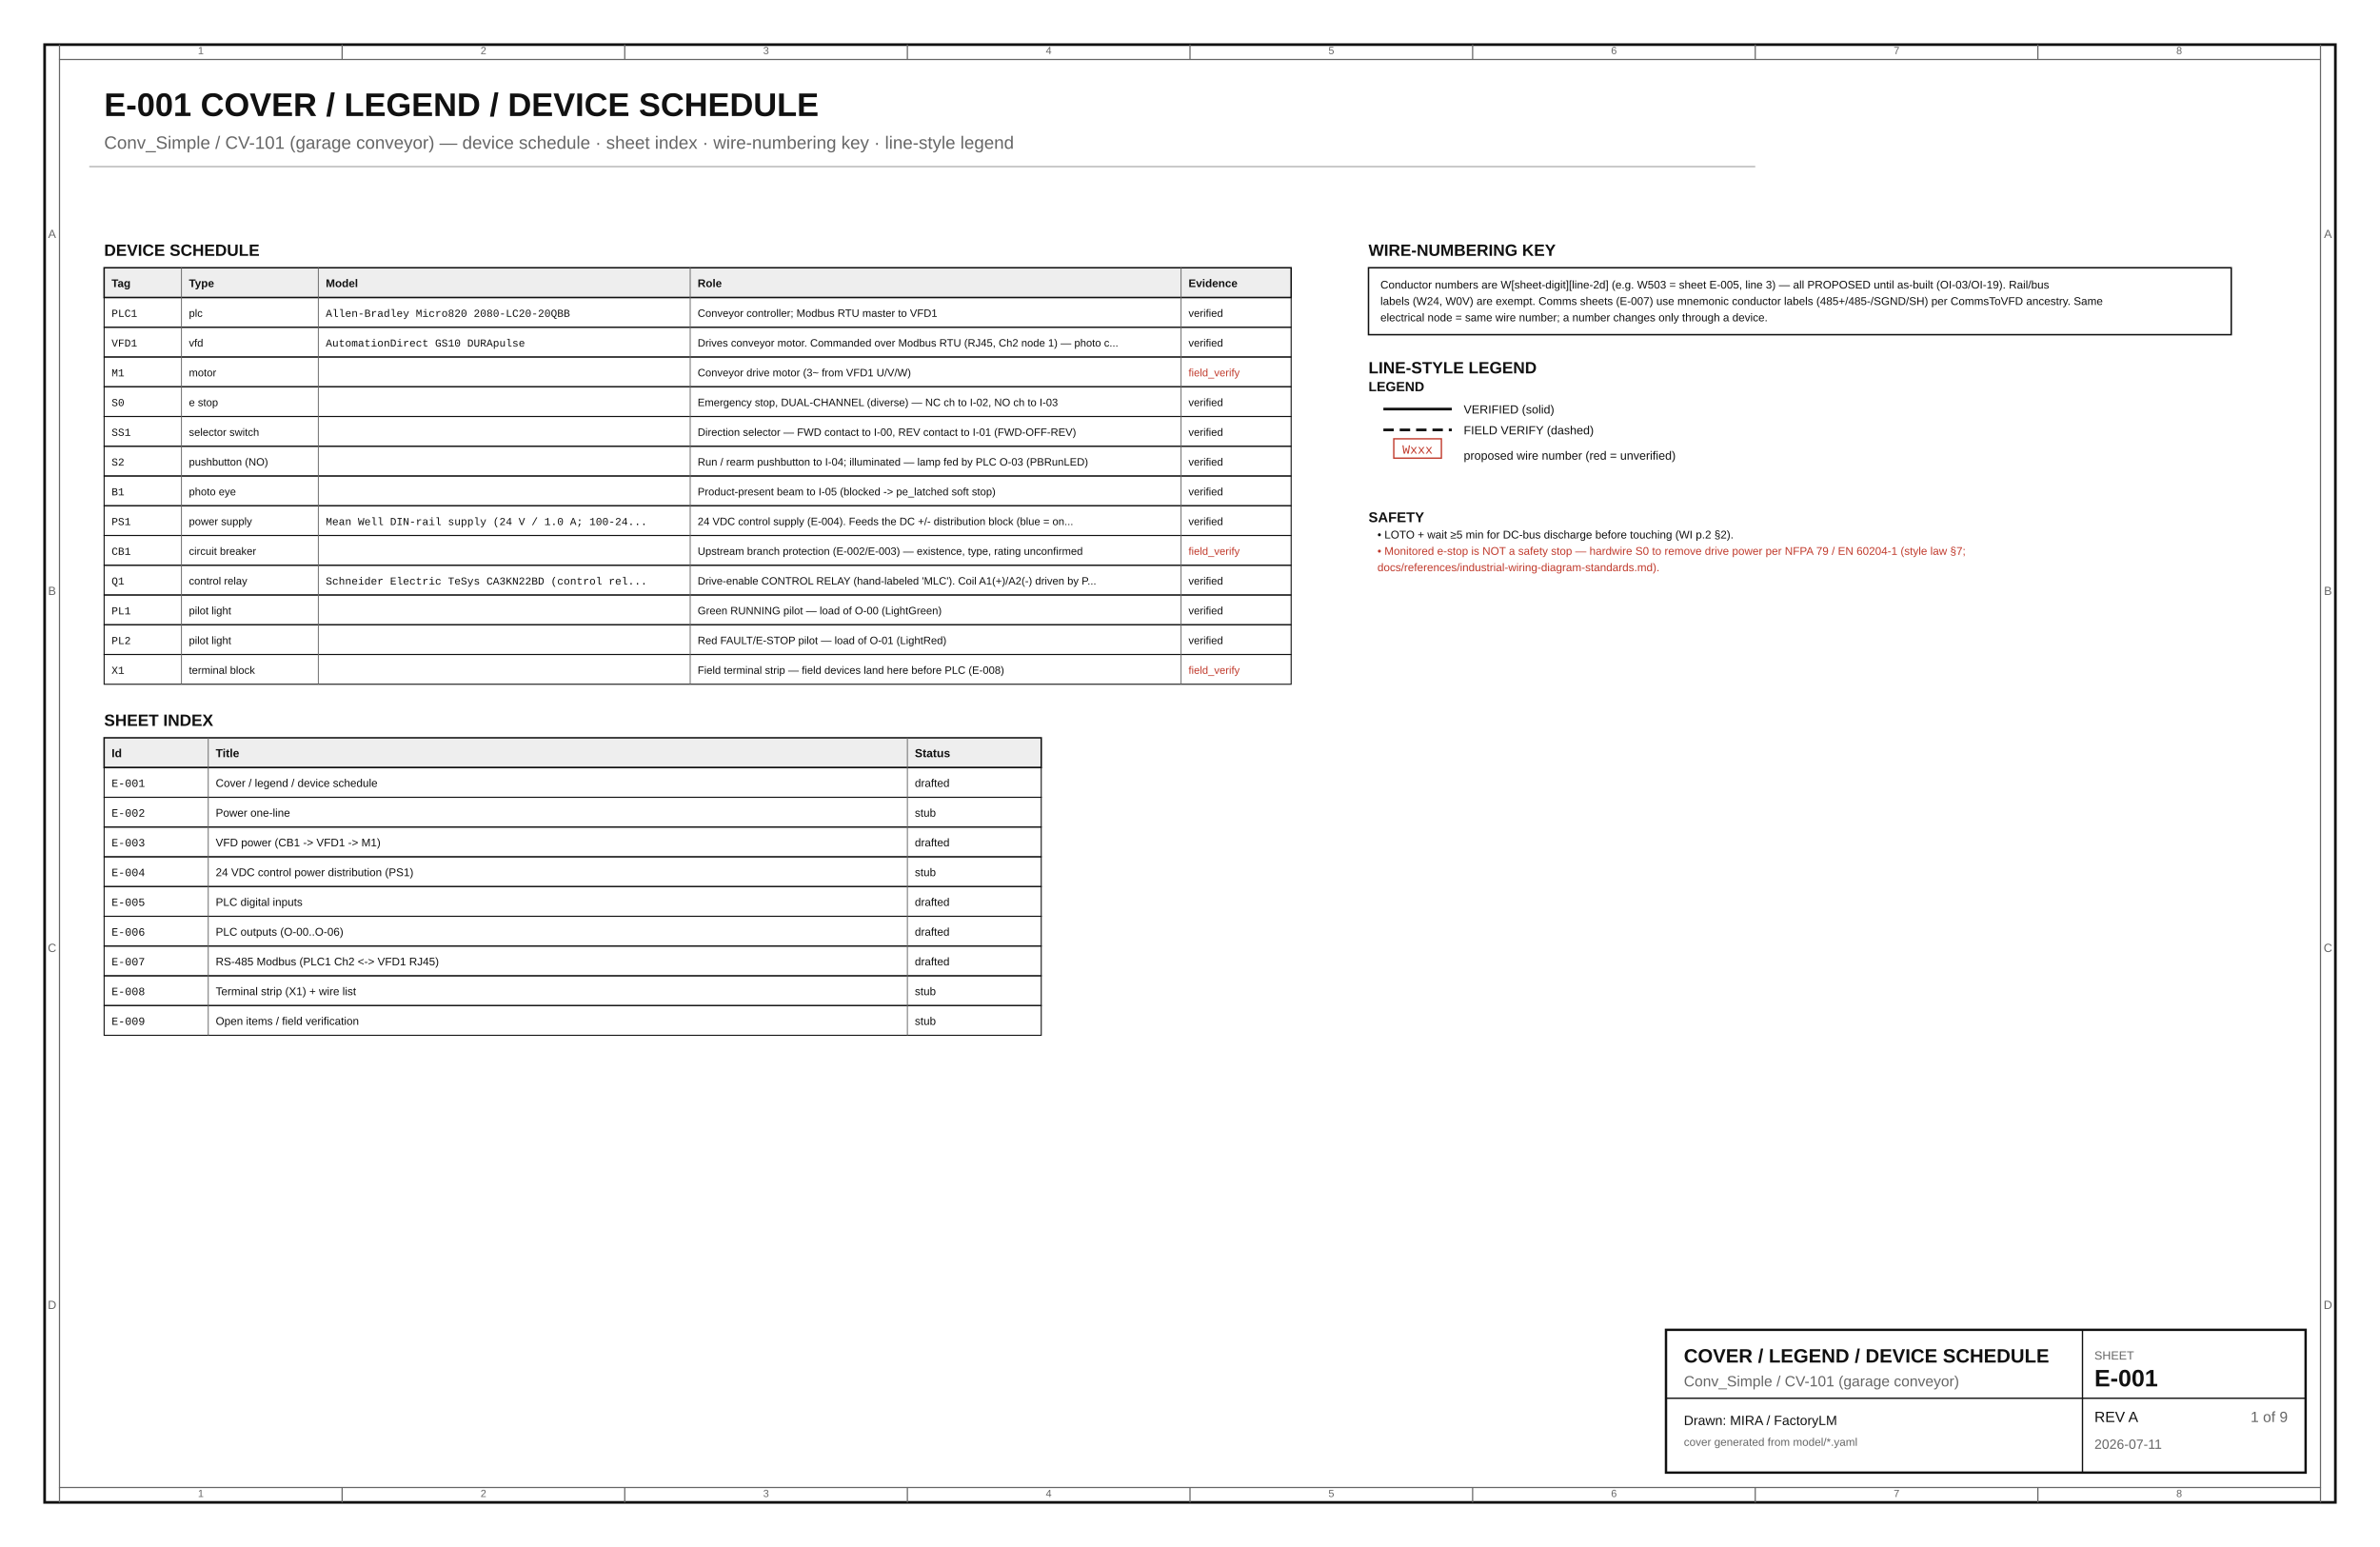
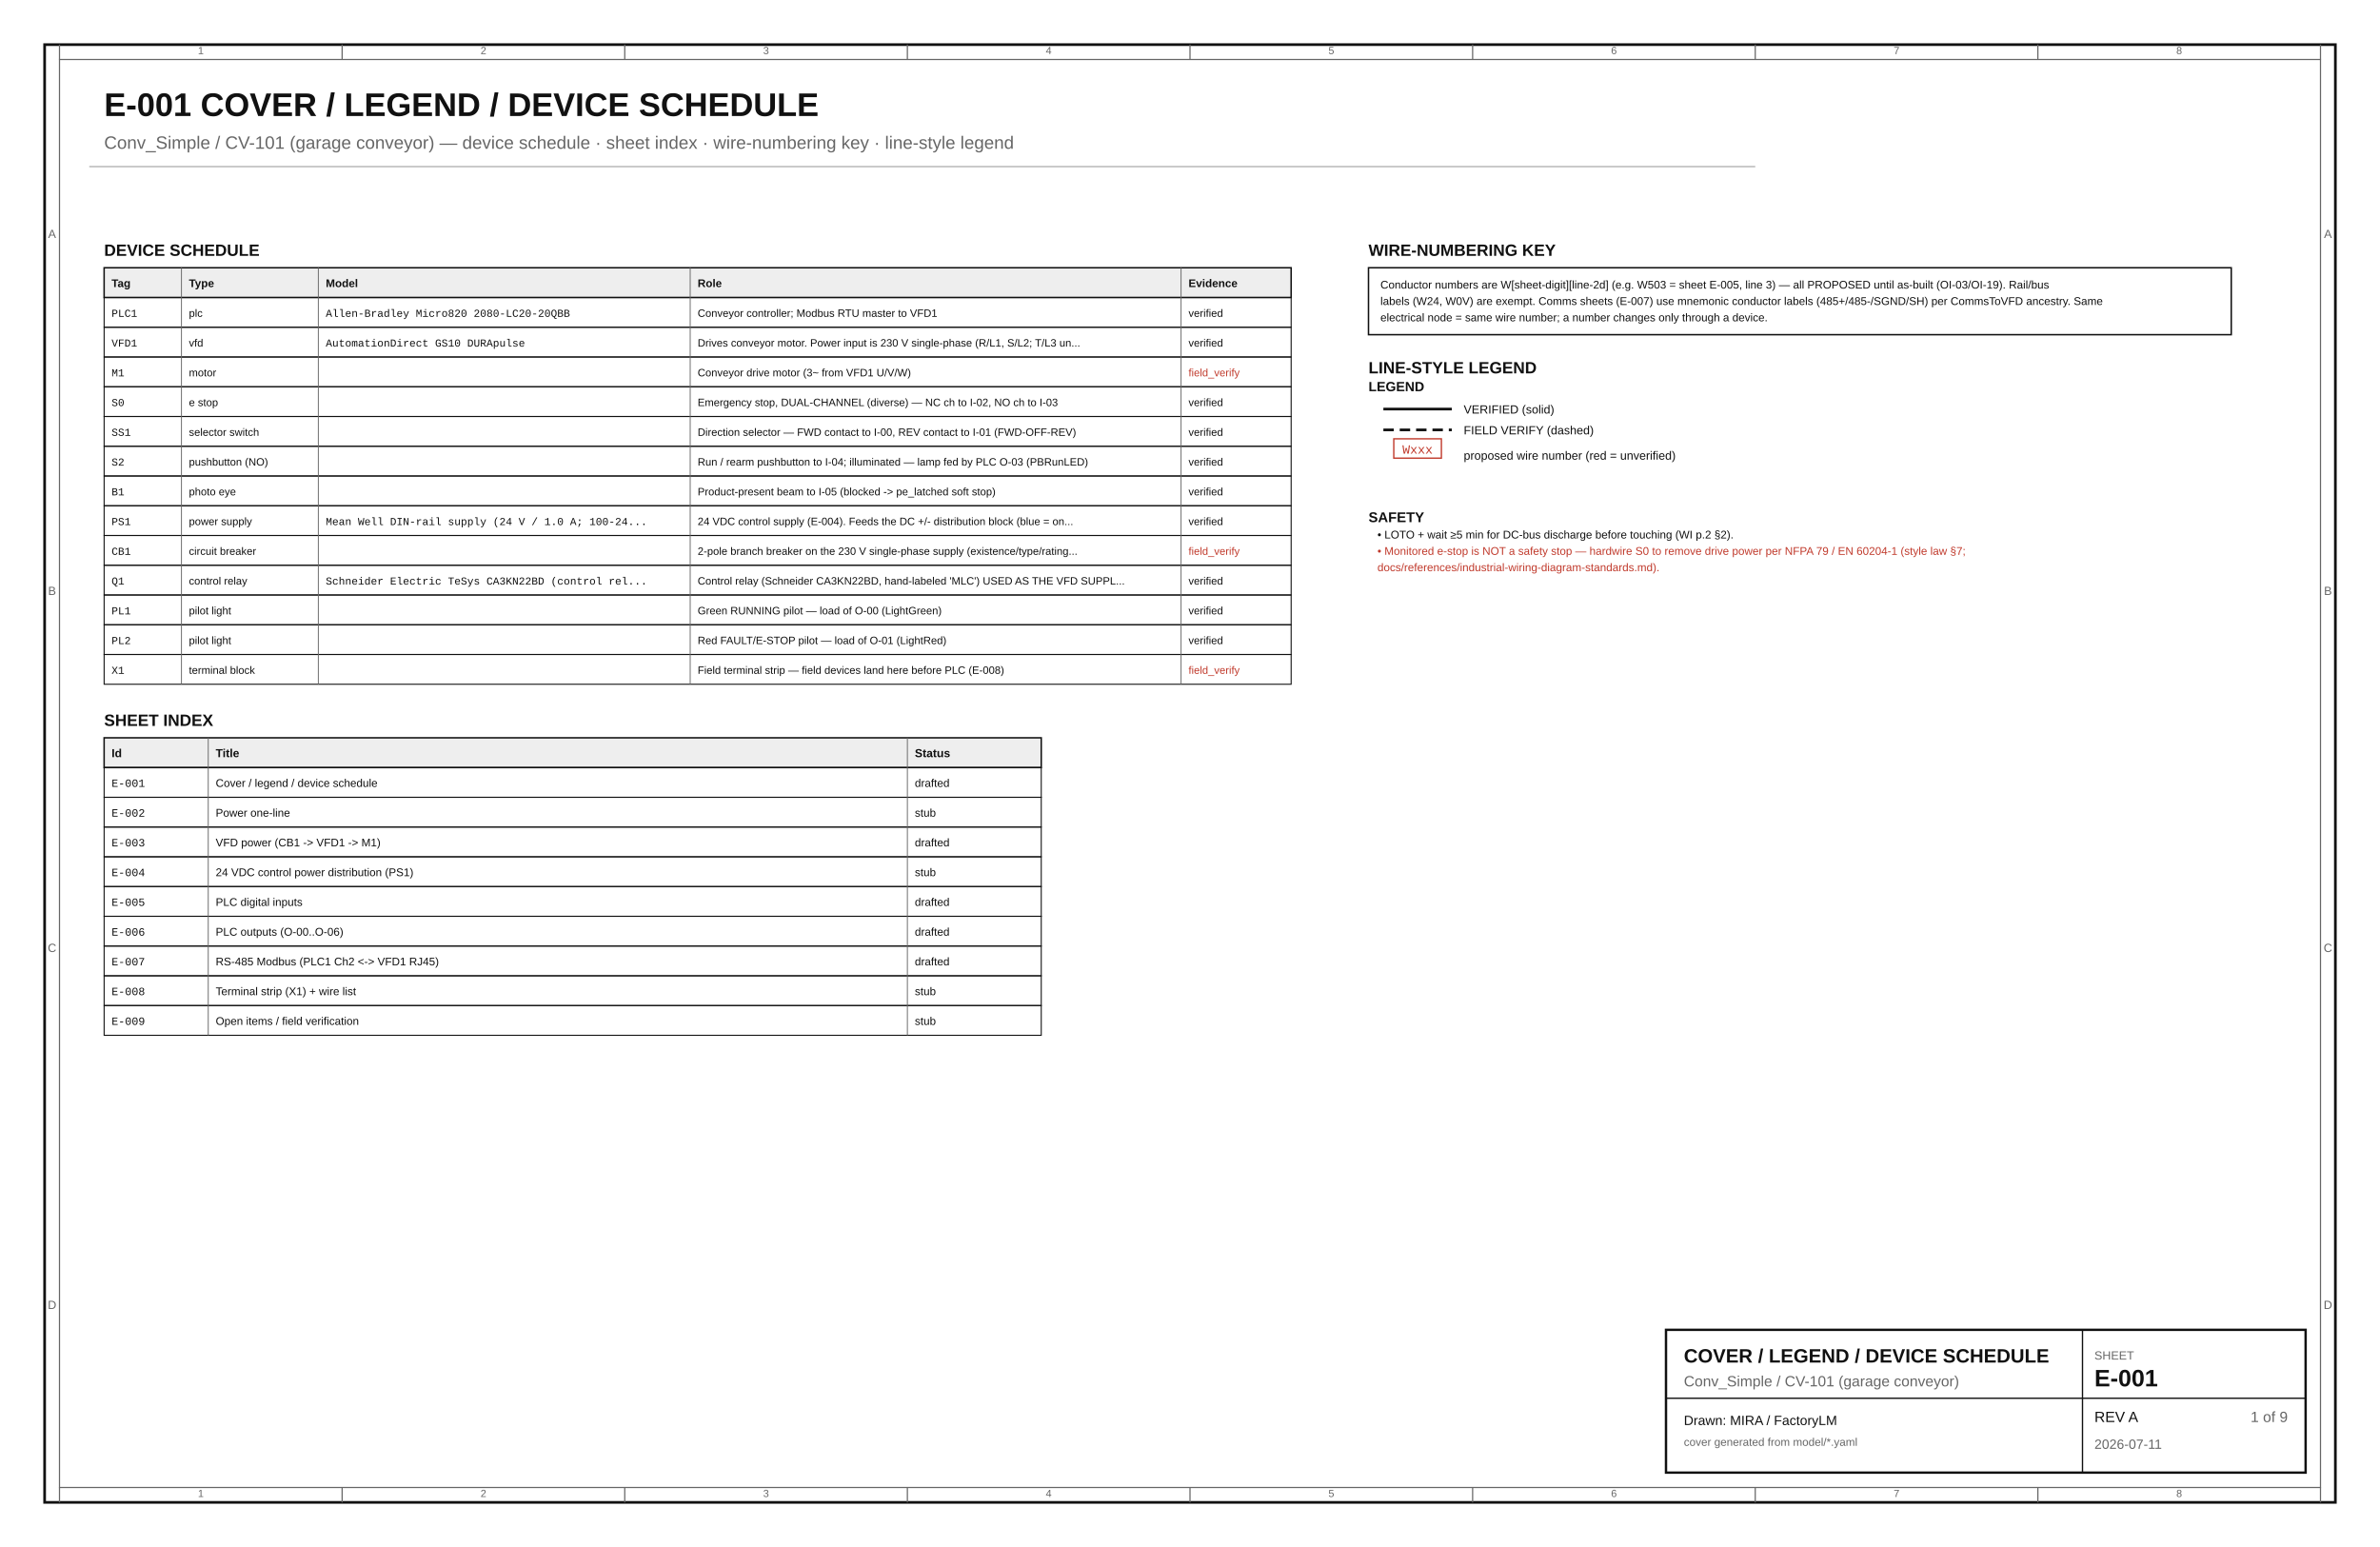
<svg xmlns="http://www.w3.org/2000/svg" width="1600" height="1040" viewBox="0 0 1600 1040">
  <rect width="1600" height="1040" fill="#FFFFFF" />
  <rect x="30.0" y="30.0" width="1540.0" height="980.0" fill="none" stroke="#111111" stroke-width="1.8" />
  <rect x="40.0" y="40.0" width="1520.0" height="960.0" fill="none" stroke="#666666" stroke-width="0.8" />
  <line x1="40.0" y1="30.0" x2="40.0" y2="40.0" stroke="#666666" stroke-width="0.8" stroke-linecap="butt" />
  <line x1="40.0" y1="1000.0" x2="40.0" y2="1010.0" stroke="#666666" stroke-width="0.8" stroke-linecap="butt" />
  <text x="135.0" y="36.4" font-size="7" font-family="Arial, Helvetica, sans-serif" text-anchor="middle" font-weight="normal" fill="#666666">1</text>
  <text x="135.0" y="1006.4" font-size="7" font-family="Arial, Helvetica, sans-serif" text-anchor="middle" font-weight="normal" fill="#666666">1</text>
  <line x1="230.0" y1="30.0" x2="230.0" y2="40.0" stroke="#666666" stroke-width="0.8" stroke-linecap="butt" />
  <line x1="230.0" y1="1000.0" x2="230.0" y2="1010.0" stroke="#666666" stroke-width="0.8" stroke-linecap="butt" />
  <text x="325.0" y="36.4" font-size="7" font-family="Arial, Helvetica, sans-serif" text-anchor="middle" font-weight="normal" fill="#666666">2</text>
  <text x="325.0" y="1006.4" font-size="7" font-family="Arial, Helvetica, sans-serif" text-anchor="middle" font-weight="normal" fill="#666666">2</text>
  <line x1="420.0" y1="30.0" x2="420.0" y2="40.0" stroke="#666666" stroke-width="0.8" stroke-linecap="butt" />
  <line x1="420.0" y1="1000.0" x2="420.0" y2="1010.0" stroke="#666666" stroke-width="0.8" stroke-linecap="butt" />
  <text x="515.0" y="36.4" font-size="7" font-family="Arial, Helvetica, sans-serif" text-anchor="middle" font-weight="normal" fill="#666666">3</text>
  <text x="515.0" y="1006.4" font-size="7" font-family="Arial, Helvetica, sans-serif" text-anchor="middle" font-weight="normal" fill="#666666">3</text>
  <line x1="610.0" y1="30.0" x2="610.0" y2="40.0" stroke="#666666" stroke-width="0.8" stroke-linecap="butt" />
  <line x1="610.0" y1="1000.0" x2="610.0" y2="1010.0" stroke="#666666" stroke-width="0.8" stroke-linecap="butt" />
  <text x="705.0" y="36.4" font-size="7" font-family="Arial, Helvetica, sans-serif" text-anchor="middle" font-weight="normal" fill="#666666">4</text>
  <text x="705.0" y="1006.4" font-size="7" font-family="Arial, Helvetica, sans-serif" text-anchor="middle" font-weight="normal" fill="#666666">4</text>
  <line x1="800.0" y1="30.0" x2="800.0" y2="40.0" stroke="#666666" stroke-width="0.8" stroke-linecap="butt" />
  <line x1="800.0" y1="1000.0" x2="800.0" y2="1010.0" stroke="#666666" stroke-width="0.8" stroke-linecap="butt" />
  <text x="895.0" y="36.4" font-size="7" font-family="Arial, Helvetica, sans-serif" text-anchor="middle" font-weight="normal" fill="#666666">5</text>
  <text x="895.0" y="1006.4" font-size="7" font-family="Arial, Helvetica, sans-serif" text-anchor="middle" font-weight="normal" fill="#666666">5</text>
  <line x1="990.0" y1="30.0" x2="990.0" y2="40.0" stroke="#666666" stroke-width="0.8" stroke-linecap="butt" />
  <line x1="990.0" y1="1000.0" x2="990.0" y2="1010.0" stroke="#666666" stroke-width="0.8" stroke-linecap="butt" />
  <text x="1085.0" y="36.4" font-size="7" font-family="Arial, Helvetica, sans-serif" text-anchor="middle" font-weight="normal" fill="#666666">6</text>
  <text x="1085.0" y="1006.4" font-size="7" font-family="Arial, Helvetica, sans-serif" text-anchor="middle" font-weight="normal" fill="#666666">6</text>
  <line x1="1180.0" y1="30.0" x2="1180.0" y2="40.0" stroke="#666666" stroke-width="0.8" stroke-linecap="butt" />
  <line x1="1180.0" y1="1000.0" x2="1180.0" y2="1010.0" stroke="#666666" stroke-width="0.8" stroke-linecap="butt" />
  <text x="1275.0" y="36.4" font-size="7" font-family="Arial, Helvetica, sans-serif" text-anchor="middle" font-weight="normal" fill="#666666">7</text>
  <text x="1275.0" y="1006.4" font-size="7" font-family="Arial, Helvetica, sans-serif" text-anchor="middle" font-weight="normal" fill="#666666">7</text>
  <line x1="1370.0" y1="30.0" x2="1370.0" y2="40.0" stroke="#666666" stroke-width="0.8" stroke-linecap="butt" />
  <line x1="1370.0" y1="1000.0" x2="1370.0" y2="1010.0" stroke="#666666" stroke-width="0.8" stroke-linecap="butt" />
  <text x="1465.0" y="36.4" font-size="7" font-family="Arial, Helvetica, sans-serif" text-anchor="middle" font-weight="normal" fill="#666666">8</text>
  <text x="1465.0" y="1006.4" font-size="7" font-family="Arial, Helvetica, sans-serif" text-anchor="middle" font-weight="normal" fill="#666666">8</text>
  <line x1="1560.0" y1="30.0" x2="1560.0" y2="40.0" stroke="#666666" stroke-width="0.8" stroke-linecap="butt" />
  <line x1="1560.0" y1="1000.0" x2="1560.0" y2="1010.0" stroke="#666666" stroke-width="0.8" stroke-linecap="butt" />
  <text x="35.0" y="160.0" font-size="8" font-family="Arial, Helvetica, sans-serif" text-anchor="middle" font-weight="normal" fill="#666666">A</text>
  <text x="1565.0" y="160.0" font-size="8" font-family="Arial, Helvetica, sans-serif" text-anchor="middle" font-weight="normal" fill="#666666">A</text>
  <text x="35.0" y="400.0" font-size="8" font-family="Arial, Helvetica, sans-serif" text-anchor="middle" font-weight="normal" fill="#666666">B</text>
  <text x="1565.0" y="400.0" font-size="8" font-family="Arial, Helvetica, sans-serif" text-anchor="middle" font-weight="normal" fill="#666666">B</text>
  <text x="35.0" y="640.0" font-size="8" font-family="Arial, Helvetica, sans-serif" text-anchor="middle" font-weight="normal" fill="#666666">C</text>
  <text x="1565.0" y="640.0" font-size="8" font-family="Arial, Helvetica, sans-serif" text-anchor="middle" font-weight="normal" fill="#666666">C</text>
  <text x="35.0" y="880.0" font-size="8" font-family="Arial, Helvetica, sans-serif" text-anchor="middle" font-weight="normal" fill="#666666">D</text>
  <text x="1565.0" y="880.0" font-size="8" font-family="Arial, Helvetica, sans-serif" text-anchor="middle" font-weight="normal" fill="#666666">D</text>
  <text x="70.0" y="78.0" font-size="22" font-family="Arial, Helvetica, sans-serif" text-anchor="start" font-weight="bold" fill="#111111">E-001  COVER / LEGEND / DEVICE SCHEDULE</text>
  <text x="70.0" y="100.0" font-size="12" font-family="Arial, Helvetica, sans-serif" text-anchor="start" font-weight="normal" fill="#666666">Conv_Simple / CV-101 (garage conveyor)  —  device schedule · sheet index · wire-numbering key · line-style legend</text>
  <line x1="60.0" y1="112.0" x2="1180.0" y2="112.0" stroke="#BBBBBB" stroke-width="1" stroke-linecap="butt" />
  <text x="70.0" y="172.0" font-size="11" font-family="Arial, Helvetica, sans-serif" text-anchor="start" font-weight="bold" fill="#111111">DEVICE SCHEDULE</text>
  <rect x="70.0" y="180.0" width="798.0" height="20.0" fill="#EEEEEE" stroke="#111111" stroke-width="1.0" />
  <text x="75.0" y="193.0" font-size="7.5" font-family="Arial, Helvetica, sans-serif" text-anchor="start" font-weight="bold" fill="#111111">Tag</text>
  <text x="127.0" y="193.0" font-size="7.5" font-family="Arial, Helvetica, sans-serif" text-anchor="start" font-weight="bold" fill="#111111">Type</text>
  <text x="219.0" y="193.0" font-size="7.5" font-family="Arial, Helvetica, sans-serif" text-anchor="start" font-weight="bold" fill="#111111">Model</text>
  <text x="469.0" y="193.0" font-size="7.5" font-family="Arial, Helvetica, sans-serif" text-anchor="start" font-weight="bold" fill="#111111">Role</text>
  <text x="799.0" y="193.0" font-size="7.5" font-family="Arial, Helvetica, sans-serif" text-anchor="start" font-weight="bold" fill="#111111">Evidence</text>
  <rect x="70.0" y="200.0" width="798.0" height="20.0" fill="none" stroke="#111111" stroke-width="0.7" />
  <text x="75.0" y="213.0" font-size="7.2" font-family="Consolas, 'Courier New', monospace" text-anchor="start" font-weight="normal" fill="#111111" class="schedule-tag">PLC1</text>
  <text x="127.0" y="213.0" font-size="7.2" font-family="Arial, Helvetica, sans-serif" text-anchor="start" font-weight="normal" fill="#111111">plc</text>
  <text x="219.0" y="213.0" font-size="7.2" font-family="Consolas, 'Courier New', monospace" text-anchor="start" font-weight="normal" fill="#111111">Allen-Bradley Micro820 2080-LC20-20QBB</text>
  <text x="469.0" y="213.0" font-size="7.2" font-family="Arial, Helvetica, sans-serif" text-anchor="start" font-weight="normal" fill="#111111">Conveyor controller; Modbus RTU master to VFD1</text>
  <text x="799.0" y="213.0" font-size="7.2" font-family="Arial, Helvetica, sans-serif" text-anchor="start" font-weight="normal" fill="#111111">verified</text>
  <rect x="70.0" y="220.0" width="798.0" height="20.0" fill="none" stroke="#111111" stroke-width="0.7" />
  <text x="75.0" y="233.0" font-size="7.2" font-family="Consolas, 'Courier New', monospace" text-anchor="start" font-weight="normal" fill="#111111" class="schedule-tag">VFD1</text>
  <text x="127.0" y="233.0" font-size="7.2" font-family="Arial, Helvetica, sans-serif" text-anchor="start" font-weight="normal" fill="#111111">vfd</text>
  <text x="219.0" y="233.0" font-size="7.2" font-family="Consolas, 'Courier New', monospace" text-anchor="start" font-weight="normal" fill="#111111">AutomationDirect GS10 DURApulse</text>
-   <text x="469.0" y="233.0" font-size="7.2" font-family="Arial, Helvetica, sans-serif" text-anchor="start" font-weight="normal" fill="#111111">Drives conveyor motor. Commanded over Modbus RTU (RJ45, Ch2 node 1) — photo c...</text>
+   <text x="469.0" y="233.0" font-size="7.2" font-family="Arial, Helvetica, sans-serif" text-anchor="start" font-weight="normal" fill="#111111">Drives conveyor motor. Power input is 230 V single-phase (R/L1, S/L2; T/L3 un...</text>
  <text x="799.0" y="233.0" font-size="7.2" font-family="Arial, Helvetica, sans-serif" text-anchor="start" font-weight="normal" fill="#111111">verified</text>
  <rect x="70.0" y="240.0" width="798.0" height="20.0" fill="none" stroke="#111111" stroke-width="0.7" />
  <text x="75.0" y="253.0" font-size="7.2" font-family="Consolas, 'Courier New', monospace" text-anchor="start" font-weight="normal" fill="#111111" class="schedule-tag">M1</text>
  <text x="127.0" y="253.0" font-size="7.2" font-family="Arial, Helvetica, sans-serif" text-anchor="start" font-weight="normal" fill="#111111">motor</text>
  <text x="219.0" y="253.0" font-size="7.2" font-family="Consolas, 'Courier New', monospace" text-anchor="start" font-weight="normal" fill="#111111" />
  <text x="469.0" y="253.0" font-size="7.2" font-family="Arial, Helvetica, sans-serif" text-anchor="start" font-weight="normal" fill="#111111">Conveyor drive motor (3~ from VFD1 U/V/W)</text>
  <text x="799.0" y="253.0" font-size="7.2" font-family="Arial, Helvetica, sans-serif" text-anchor="start" font-weight="normal" fill="#C0392B">field_verify</text>
  <rect x="70.0" y="260.0" width="798.0" height="20.0" fill="none" stroke="#111111" stroke-width="0.7" />
  <text x="75.0" y="273.0" font-size="7.2" font-family="Consolas, 'Courier New', monospace" text-anchor="start" font-weight="normal" fill="#111111" class="schedule-tag">S0</text>
  <text x="127.0" y="273.0" font-size="7.2" font-family="Arial, Helvetica, sans-serif" text-anchor="start" font-weight="normal" fill="#111111">e stop</text>
  <text x="219.0" y="273.0" font-size="7.2" font-family="Consolas, 'Courier New', monospace" text-anchor="start" font-weight="normal" fill="#111111" />
  <text x="469.0" y="273.0" font-size="7.2" font-family="Arial, Helvetica, sans-serif" text-anchor="start" font-weight="normal" fill="#111111">Emergency stop, DUAL-CHANNEL (diverse) — NC ch to I-02, NO ch to I-03</text>
  <text x="799.0" y="273.0" font-size="7.2" font-family="Arial, Helvetica, sans-serif" text-anchor="start" font-weight="normal" fill="#111111">verified</text>
  <rect x="70.0" y="280.0" width="798.0" height="20.0" fill="none" stroke="#111111" stroke-width="0.7" />
  <text x="75.0" y="293.0" font-size="7.2" font-family="Consolas, 'Courier New', monospace" text-anchor="start" font-weight="normal" fill="#111111" class="schedule-tag">SS1</text>
  <text x="127.0" y="293.0" font-size="7.2" font-family="Arial, Helvetica, sans-serif" text-anchor="start" font-weight="normal" fill="#111111">selector switch</text>
  <text x="219.0" y="293.0" font-size="7.2" font-family="Consolas, 'Courier New', monospace" text-anchor="start" font-weight="normal" fill="#111111" />
  <text x="469.0" y="293.0" font-size="7.2" font-family="Arial, Helvetica, sans-serif" text-anchor="start" font-weight="normal" fill="#111111">Direction selector — FWD contact to I-00, REV contact to I-01 (FWD-OFF-REV)</text>
  <text x="799.0" y="293.0" font-size="7.2" font-family="Arial, Helvetica, sans-serif" text-anchor="start" font-weight="normal" fill="#111111">verified</text>
  <rect x="70.0" y="300.0" width="798.0" height="20.0" fill="none" stroke="#111111" stroke-width="0.7" />
  <text x="75.0" y="313.0" font-size="7.2" font-family="Consolas, 'Courier New', monospace" text-anchor="start" font-weight="normal" fill="#111111" class="schedule-tag">S2</text>
  <text x="127.0" y="313.0" font-size="7.2" font-family="Arial, Helvetica, sans-serif" text-anchor="start" font-weight="normal" fill="#111111">pushbutton (NO)</text>
  <text x="219.0" y="313.0" font-size="7.2" font-family="Consolas, 'Courier New', monospace" text-anchor="start" font-weight="normal" fill="#111111" />
  <text x="469.0" y="313.0" font-size="7.2" font-family="Arial, Helvetica, sans-serif" text-anchor="start" font-weight="normal" fill="#111111">Run / rearm pushbutton to I-04; illuminated — lamp fed by PLC O-03 (PBRunLED)</text>
  <text x="799.0" y="313.0" font-size="7.2" font-family="Arial, Helvetica, sans-serif" text-anchor="start" font-weight="normal" fill="#111111">verified</text>
  <rect x="70.0" y="320.0" width="798.0" height="20.0" fill="none" stroke="#111111" stroke-width="0.7" />
  <text x="75.0" y="333.0" font-size="7.2" font-family="Consolas, 'Courier New', monospace" text-anchor="start" font-weight="normal" fill="#111111" class="schedule-tag">B1</text>
  <text x="127.0" y="333.0" font-size="7.2" font-family="Arial, Helvetica, sans-serif" text-anchor="start" font-weight="normal" fill="#111111">photo eye</text>
  <text x="219.0" y="333.0" font-size="7.2" font-family="Consolas, 'Courier New', monospace" text-anchor="start" font-weight="normal" fill="#111111" />
  <text x="469.0" y="333.0" font-size="7.2" font-family="Arial, Helvetica, sans-serif" text-anchor="start" font-weight="normal" fill="#111111">Product-present beam to I-05 (blocked -&gt; pe_latched soft stop)</text>
  <text x="799.0" y="333.0" font-size="7.2" font-family="Arial, Helvetica, sans-serif" text-anchor="start" font-weight="normal" fill="#111111">verified</text>
  <rect x="70.0" y="340.0" width="798.0" height="20.0" fill="none" stroke="#111111" stroke-width="0.7" />
  <text x="75.0" y="353.0" font-size="7.2" font-family="Consolas, 'Courier New', monospace" text-anchor="start" font-weight="normal" fill="#111111" class="schedule-tag">PS1</text>
  <text x="127.0" y="353.0" font-size="7.2" font-family="Arial, Helvetica, sans-serif" text-anchor="start" font-weight="normal" fill="#111111">power supply</text>
  <text x="219.0" y="353.0" font-size="7.2" font-family="Consolas, 'Courier New', monospace" text-anchor="start" font-weight="normal" fill="#111111">Mean Well DIN-rail supply (24 V / 1.0 A; 100-24...</text>
  <text x="469.0" y="353.0" font-size="7.2" font-family="Arial, Helvetica, sans-serif" text-anchor="start" font-weight="normal" fill="#111111">24 VDC control supply (E-004). Feeds the DC +/- distribution block (blue = on...</text>
  <text x="799.0" y="353.0" font-size="7.2" font-family="Arial, Helvetica, sans-serif" text-anchor="start" font-weight="normal" fill="#111111">verified</text>
  <rect x="70.0" y="360.0" width="798.0" height="20.0" fill="none" stroke="#111111" stroke-width="0.7" />
  <text x="75.0" y="373.0" font-size="7.2" font-family="Consolas, 'Courier New', monospace" text-anchor="start" font-weight="normal" fill="#111111" class="schedule-tag">CB1</text>
  <text x="127.0" y="373.0" font-size="7.2" font-family="Arial, Helvetica, sans-serif" text-anchor="start" font-weight="normal" fill="#111111">circuit breaker</text>
  <text x="219.0" y="373.0" font-size="7.2" font-family="Consolas, 'Courier New', monospace" text-anchor="start" font-weight="normal" fill="#111111" />
-   <text x="469.0" y="373.0" font-size="7.2" font-family="Arial, Helvetica, sans-serif" text-anchor="start" font-weight="normal" fill="#111111">Upstream branch protection (E-002/E-003) — existence, type, rating unconfirmed</text>
+   <text x="469.0" y="373.0" font-size="7.2" font-family="Arial, Helvetica, sans-serif" text-anchor="start" font-weight="normal" fill="#111111">2-pole branch breaker on the 230 V single-phase supply (existence/type/rating...</text>
  <text x="799.0" y="373.0" font-size="7.2" font-family="Arial, Helvetica, sans-serif" text-anchor="start" font-weight="normal" fill="#C0392B">field_verify</text>
  <rect x="70.0" y="380.0" width="798.0" height="20.0" fill="none" stroke="#111111" stroke-width="0.7" />
  <text x="75.0" y="393.0" font-size="7.2" font-family="Consolas, 'Courier New', monospace" text-anchor="start" font-weight="normal" fill="#111111" class="schedule-tag">Q1</text>
  <text x="127.0" y="393.0" font-size="7.2" font-family="Arial, Helvetica, sans-serif" text-anchor="start" font-weight="normal" fill="#111111">control relay</text>
  <text x="219.0" y="393.0" font-size="7.2" font-family="Consolas, 'Courier New', monospace" text-anchor="start" font-weight="normal" fill="#111111">Schneider Electric TeSys CA3KN22BD (control rel...</text>
-   <text x="469.0" y="393.0" font-size="7.2" font-family="Arial, Helvetica, sans-serif" text-anchor="start" font-weight="normal" fill="#111111">Drive-enable CONTROL RELAY (hand-labeled 'MLC'). Coil A1(+)/A2(-) driven by P...</text>
+   <text x="469.0" y="393.0" font-size="7.2" font-family="Arial, Helvetica, sans-serif" text-anchor="start" font-weight="normal" fill="#111111">Control relay (Schneider CA3KN22BD, hand-labeled 'MLC') USED AS THE VFD SUPPL...</text>
  <text x="799.0" y="393.0" font-size="7.2" font-family="Arial, Helvetica, sans-serif" text-anchor="start" font-weight="normal" fill="#111111">verified</text>
  <rect x="70.0" y="400.0" width="798.0" height="20.0" fill="none" stroke="#111111" stroke-width="0.7" />
  <text x="75.0" y="413.0" font-size="7.2" font-family="Consolas, 'Courier New', monospace" text-anchor="start" font-weight="normal" fill="#111111" class="schedule-tag">PL1</text>
  <text x="127.0" y="413.0" font-size="7.2" font-family="Arial, Helvetica, sans-serif" text-anchor="start" font-weight="normal" fill="#111111">pilot light</text>
  <text x="219.0" y="413.0" font-size="7.2" font-family="Consolas, 'Courier New', monospace" text-anchor="start" font-weight="normal" fill="#111111" />
  <text x="469.0" y="413.0" font-size="7.2" font-family="Arial, Helvetica, sans-serif" text-anchor="start" font-weight="normal" fill="#111111">Green RUNNING pilot — load of O-00 (LightGreen)</text>
  <text x="799.0" y="413.0" font-size="7.2" font-family="Arial, Helvetica, sans-serif" text-anchor="start" font-weight="normal" fill="#111111">verified</text>
  <rect x="70.0" y="420.0" width="798.0" height="20.0" fill="none" stroke="#111111" stroke-width="0.7" />
  <text x="75.0" y="433.0" font-size="7.2" font-family="Consolas, 'Courier New', monospace" text-anchor="start" font-weight="normal" fill="#111111" class="schedule-tag">PL2</text>
  <text x="127.0" y="433.0" font-size="7.2" font-family="Arial, Helvetica, sans-serif" text-anchor="start" font-weight="normal" fill="#111111">pilot light</text>
  <text x="219.0" y="433.0" font-size="7.2" font-family="Consolas, 'Courier New', monospace" text-anchor="start" font-weight="normal" fill="#111111" />
  <text x="469.0" y="433.0" font-size="7.2" font-family="Arial, Helvetica, sans-serif" text-anchor="start" font-weight="normal" fill="#111111">Red FAULT/E-STOP pilot — load of O-01 (LightRed)</text>
  <text x="799.0" y="433.0" font-size="7.2" font-family="Arial, Helvetica, sans-serif" text-anchor="start" font-weight="normal" fill="#111111">verified</text>
  <rect x="70.0" y="440.0" width="798.0" height="20.0" fill="none" stroke="#111111" stroke-width="0.7" />
  <text x="75.0" y="453.0" font-size="7.2" font-family="Consolas, 'Courier New', monospace" text-anchor="start" font-weight="normal" fill="#111111" class="schedule-tag">X1</text>
  <text x="127.0" y="453.0" font-size="7.2" font-family="Arial, Helvetica, sans-serif" text-anchor="start" font-weight="normal" fill="#111111">terminal block</text>
  <text x="219.0" y="453.0" font-size="7.2" font-family="Consolas, 'Courier New', monospace" text-anchor="start" font-weight="normal" fill="#111111" />
  <text x="469.0" y="453.0" font-size="7.2" font-family="Arial, Helvetica, sans-serif" text-anchor="start" font-weight="normal" fill="#111111">Field terminal strip — field devices land here before PLC (E-008)</text>
  <text x="799.0" y="453.0" font-size="7.2" font-family="Arial, Helvetica, sans-serif" text-anchor="start" font-weight="normal" fill="#C0392B">field_verify</text>
  <line x1="122.0" y1="180.0" x2="122.0" y2="460.0" stroke="#666666" stroke-width="0.6" stroke-linecap="butt" />
  <line x1="214.0" y1="180.0" x2="214.0" y2="460.0" stroke="#666666" stroke-width="0.6" stroke-linecap="butt" />
  <line x1="464.0" y1="180.0" x2="464.0" y2="460.0" stroke="#666666" stroke-width="0.6" stroke-linecap="butt" />
  <line x1="794.0" y1="180.0" x2="794.0" y2="460.0" stroke="#666666" stroke-width="0.6" stroke-linecap="butt" />
  <text x="70.0" y="488.0" font-size="11" font-family="Arial, Helvetica, sans-serif" text-anchor="start" font-weight="bold" fill="#111111">SHEET INDEX</text>
  <rect x="70.0" y="496.0" width="630.0" height="20.0" fill="#EEEEEE" stroke="#111111" stroke-width="1.0" />
  <text x="75.0" y="509.0" font-size="7.8" font-family="Arial, Helvetica, sans-serif" text-anchor="start" font-weight="bold" fill="#111111">Id</text>
  <text x="145.0" y="509.0" font-size="7.8" font-family="Arial, Helvetica, sans-serif" text-anchor="start" font-weight="bold" fill="#111111">Title</text>
  <text x="615.0" y="509.0" font-size="7.8" font-family="Arial, Helvetica, sans-serif" text-anchor="start" font-weight="bold" fill="#111111">Status</text>
  <rect x="70.0" y="516.0" width="630.0" height="20.0" fill="none" stroke="#111111" stroke-width="0.7" />
  <text x="75.0" y="529.0" font-size="7.5" font-family="Consolas, 'Courier New', monospace" text-anchor="start" font-weight="normal" fill="#111111" class="index-id">E-001</text>
  <text x="145.0" y="529.0" font-size="7.5" font-family="Arial, Helvetica, sans-serif" text-anchor="start" font-weight="normal" fill="#111111">Cover / legend / device schedule</text>
  <text x="615.0" y="529.0" font-size="7.5" font-family="Arial, Helvetica, sans-serif" text-anchor="start" font-weight="normal" fill="#111111">drafted</text>
  <rect x="70.0" y="536.0" width="630.0" height="20.0" fill="none" stroke="#111111" stroke-width="0.7" />
  <text x="75.0" y="549.0" font-size="7.5" font-family="Consolas, 'Courier New', monospace" text-anchor="start" font-weight="normal" fill="#111111" class="index-id">E-002</text>
  <text x="145.0" y="549.0" font-size="7.5" font-family="Arial, Helvetica, sans-serif" text-anchor="start" font-weight="normal" fill="#111111">Power one-line</text>
  <text x="615.0" y="549.0" font-size="7.5" font-family="Arial, Helvetica, sans-serif" text-anchor="start" font-weight="normal" fill="#111111">stub</text>
  <rect x="70.0" y="556.0" width="630.0" height="20.0" fill="none" stroke="#111111" stroke-width="0.7" />
  <text x="75.0" y="569.0" font-size="7.5" font-family="Consolas, 'Courier New', monospace" text-anchor="start" font-weight="normal" fill="#111111" class="index-id">E-003</text>
  <text x="145.0" y="569.0" font-size="7.5" font-family="Arial, Helvetica, sans-serif" text-anchor="start" font-weight="normal" fill="#111111">VFD power (CB1 -&gt; VFD1 -&gt; M1)</text>
  <text x="615.0" y="569.0" font-size="7.5" font-family="Arial, Helvetica, sans-serif" text-anchor="start" font-weight="normal" fill="#111111">drafted</text>
  <rect x="70.0" y="576.0" width="630.0" height="20.0" fill="none" stroke="#111111" stroke-width="0.7" />
  <text x="75.0" y="589.0" font-size="7.5" font-family="Consolas, 'Courier New', monospace" text-anchor="start" font-weight="normal" fill="#111111" class="index-id">E-004</text>
  <text x="145.0" y="589.0" font-size="7.5" font-family="Arial, Helvetica, sans-serif" text-anchor="start" font-weight="normal" fill="#111111">24 VDC control power distribution (PS1)</text>
  <text x="615.0" y="589.0" font-size="7.5" font-family="Arial, Helvetica, sans-serif" text-anchor="start" font-weight="normal" fill="#111111">stub</text>
  <rect x="70.0" y="596.0" width="630.0" height="20.0" fill="none" stroke="#111111" stroke-width="0.7" />
  <text x="75.0" y="609.0" font-size="7.5" font-family="Consolas, 'Courier New', monospace" text-anchor="start" font-weight="normal" fill="#111111" class="index-id">E-005</text>
  <text x="145.0" y="609.0" font-size="7.5" font-family="Arial, Helvetica, sans-serif" text-anchor="start" font-weight="normal" fill="#111111">PLC digital inputs</text>
  <text x="615.0" y="609.0" font-size="7.5" font-family="Arial, Helvetica, sans-serif" text-anchor="start" font-weight="normal" fill="#111111">drafted</text>
  <rect x="70.0" y="616.0" width="630.0" height="20.0" fill="none" stroke="#111111" stroke-width="0.7" />
  <text x="75.0" y="629.0" font-size="7.5" font-family="Consolas, 'Courier New', monospace" text-anchor="start" font-weight="normal" fill="#111111" class="index-id">E-006</text>
  <text x="145.0" y="629.0" font-size="7.5" font-family="Arial, Helvetica, sans-serif" text-anchor="start" font-weight="normal" fill="#111111">PLC outputs (O-00..O-06)</text>
  <text x="615.0" y="629.0" font-size="7.5" font-family="Arial, Helvetica, sans-serif" text-anchor="start" font-weight="normal" fill="#111111">drafted</text>
  <rect x="70.0" y="636.0" width="630.0" height="20.0" fill="none" stroke="#111111" stroke-width="0.7" />
  <text x="75.0" y="649.0" font-size="7.5" font-family="Consolas, 'Courier New', monospace" text-anchor="start" font-weight="normal" fill="#111111" class="index-id">E-007</text>
  <text x="145.0" y="649.0" font-size="7.5" font-family="Arial, Helvetica, sans-serif" text-anchor="start" font-weight="normal" fill="#111111">RS-485 Modbus (PLC1 Ch2 &lt;-&gt; VFD1 RJ45)</text>
  <text x="615.0" y="649.0" font-size="7.5" font-family="Arial, Helvetica, sans-serif" text-anchor="start" font-weight="normal" fill="#111111">drafted</text>
  <rect x="70.0" y="656.0" width="630.0" height="20.0" fill="none" stroke="#111111" stroke-width="0.7" />
  <text x="75.0" y="669.0" font-size="7.5" font-family="Consolas, 'Courier New', monospace" text-anchor="start" font-weight="normal" fill="#111111" class="index-id">E-008</text>
  <text x="145.0" y="669.0" font-size="7.5" font-family="Arial, Helvetica, sans-serif" text-anchor="start" font-weight="normal" fill="#111111">Terminal strip (X1) + wire list</text>
  <text x="615.0" y="669.0" font-size="7.5" font-family="Arial, Helvetica, sans-serif" text-anchor="start" font-weight="normal" fill="#111111">stub</text>
  <rect x="70.0" y="676.0" width="630.0" height="20.0" fill="none" stroke="#111111" stroke-width="0.7" />
  <text x="75.0" y="689.0" font-size="7.5" font-family="Consolas, 'Courier New', monospace" text-anchor="start" font-weight="normal" fill="#111111" class="index-id">E-009</text>
  <text x="145.0" y="689.0" font-size="7.5" font-family="Arial, Helvetica, sans-serif" text-anchor="start" font-weight="normal" fill="#111111">Open items / field verification</text>
  <text x="615.0" y="689.0" font-size="7.5" font-family="Arial, Helvetica, sans-serif" text-anchor="start" font-weight="normal" fill="#111111">stub</text>
  <line x1="140.0" y1="496.0" x2="140.0" y2="696.0" stroke="#666666" stroke-width="0.6" stroke-linecap="butt" />
  <line x1="610.0" y1="496.0" x2="610.0" y2="696.0" stroke="#666666" stroke-width="0.6" stroke-linecap="butt" />
  <text x="920.0" y="172.0" font-size="11" font-family="Arial, Helvetica, sans-serif" text-anchor="start" font-weight="bold" fill="#111111">WIRE-NUMBERING KEY</text>
  <rect x="920.0" y="180.0" width="580.0" height="45.0" fill="none" stroke="#111111" stroke-width="1.0" />
  <text x="928.0" y="194.0" font-size="7.5" font-family="Arial, Helvetica, sans-serif" text-anchor="start" font-weight="normal" fill="#111111">Conductor numbers are W[sheet-digit][line-2d] (e.g. W503 = sheet E-005, line 3) — all PROPOSED until as-built (OI-03/OI-19). Rail/bus</text>
  <text x="928.0" y="205.0" font-size="7.5" font-family="Arial, Helvetica, sans-serif" text-anchor="start" font-weight="normal" fill="#111111">labels (W24, W0V) are exempt. Comms sheets (E-007) use mnemonic conductor labels (485+/485-/SGND/SH) per CommsToVFD ancestry. Same</text>
  <text x="928.0" y="216.0" font-size="7.5" font-family="Arial, Helvetica, sans-serif" text-anchor="start" font-weight="normal" fill="#111111">electrical node = same wire number; a number changes only through a device.</text>
  <text x="920.0" y="251.0" font-size="11" font-family="Arial, Helvetica, sans-serif" text-anchor="start" font-weight="bold" fill="#111111">LINE-STYLE LEGEND</text>
  <text x="920.0" y="263.0" font-size="9" font-family="Arial, Helvetica, sans-serif" text-anchor="start" font-weight="bold" fill="#111111">LEGEND</text>
  <line x1="930.0" y1="275.0" x2="976.0" y2="275.0" stroke="#111111" stroke-width="1.8" stroke-linecap="butt" />
  <text x="984.0" y="278.0" font-size="8" font-family="Arial, Helvetica, sans-serif" text-anchor="start" font-weight="normal" fill="#111111">VERIFIED (solid)</text>
  <g data-dashed="true">
    <line x1="930.00" y1="289.00" x2="937.00" y2="289.00" stroke="#111111" stroke-width="1.8" stroke-linecap="butt" />
    <line x1="941.00" y1="289.00" x2="948.00" y2="289.00" stroke="#111111" stroke-width="1.8" stroke-linecap="butt" />
    <line x1="952.00" y1="289.00" x2="959.00" y2="289.00" stroke="#111111" stroke-width="1.8" stroke-linecap="butt" />
    <line x1="963.00" y1="289.00" x2="970.00" y2="289.00" stroke="#111111" stroke-width="1.8" stroke-linecap="butt" />
    <line x1="974.00" y1="289.00" x2="976.00" y2="289.00" stroke="#111111" stroke-width="1.8" stroke-linecap="butt" />
  </g>
  <text x="984.0" y="292.0" font-size="8" font-family="Arial, Helvetica, sans-serif" text-anchor="start" font-weight="normal" fill="#111111">FIELD VERIFY (dashed)</text>
  <rect x="937.0" y="295.0" width="32.0" height="13.0" fill="#FFFFFF" stroke="#C0392B" stroke-width="0.9" data-flag="1" />
  <text x="953.0" y="305.0" font-size="8.5" font-family="Consolas, 'Courier New', monospace" text-anchor="middle" font-weight="normal" fill="#C0392B" data-flag="1">Wxxx</text>
  <text x="984.0" y="309.0" font-size="8" font-family="Arial, Helvetica, sans-serif" text-anchor="start" font-weight="normal" fill="#111111">proposed wire number (red = unverified)</text>
  <text x="920.0" y="351.0" font-size="9.5" font-family="Arial, Helvetica, sans-serif" text-anchor="start" font-weight="bold" fill="#111111">SAFETY</text>
  <text x="926.0" y="362.0" font-size="7.5" font-family="Arial, Helvetica, sans-serif" text-anchor="start" font-weight="normal" fill="#111111">• LOTO + wait ≥5 min for DC-bus discharge before touching (WI p.2 §2).</text>
  <text x="926.0" y="373.0" font-size="7.5" font-family="Arial, Helvetica, sans-serif" text-anchor="start" font-weight="normal" fill="#C0392B">• Monitored e-stop is NOT a safety stop — hardwire S0 to remove drive power per NFPA 79 / EN 60204-1 (style law §7;</text>
  <text x="926.0" y="384.0" font-size="7.5" font-family="Arial, Helvetica, sans-serif" text-anchor="start" font-weight="normal" fill="#C0392B">docs/references/industrial-wiring-diagram-standards.md).</text>
  <rect x="1120.0" y="894.0" width="430.0" height="96.0" fill="none" stroke="#111111" stroke-width="1.6" />
  <line x1="1120.0" y1="940.0" x2="1550.0" y2="940.0" stroke="#111111" stroke-width="0.9" stroke-linecap="butt" />
  <line x1="1400.0" y1="894.0" x2="1400.0" y2="990.0" stroke="#111111" stroke-width="0.9" stroke-linecap="butt" />
  <text x="1132.0" y="916.0" font-size="13" font-family="Arial, Helvetica, sans-serif" text-anchor="start" font-weight="bold" fill="#111111">COVER / LEGEND / DEVICE SCHEDULE</text>
  <text x="1132.0" y="932.0" font-size="10" font-family="Arial, Helvetica, sans-serif" text-anchor="start" font-weight="normal" fill="#666666">Conv_Simple / CV-101 (garage conveyor)</text>
  <text x="1132.0" y="958.0" font-size="9" font-family="Arial, Helvetica, sans-serif" text-anchor="start" font-weight="normal" fill="#111111">Drawn: MIRA / FactoryLM</text>
  <text x="1132.0" y="972.0" font-size="7.5" font-family="Arial, Helvetica, sans-serif" text-anchor="start" font-weight="normal" fill="#666666">cover generated from model/*.yaml</text>
  <text x="1408.0" y="914.0" font-size="8" font-family="Arial, Helvetica, sans-serif" text-anchor="start" font-weight="normal" fill="#666666">SHEET</text>
  <text x="1408.0" y="932.0" font-size="16" font-family="Arial, Helvetica, sans-serif" text-anchor="start" font-weight="bold" fill="#111111">E-001</text>
  <text x="1408.0" y="956.0" font-size="10" font-family="Arial, Helvetica, sans-serif" text-anchor="start" font-weight="normal" fill="#111111">REV A</text>
  <text x="1408.0" y="974.0" font-size="9" font-family="Arial, Helvetica, sans-serif" text-anchor="start" font-weight="normal" fill="#666666">2026-07-11</text>
  <text x="1538.0" y="956.0" font-size="10" font-family="Arial, Helvetica, sans-serif" text-anchor="end" font-weight="normal" fill="#666666">1 of 9</text>
</svg>
